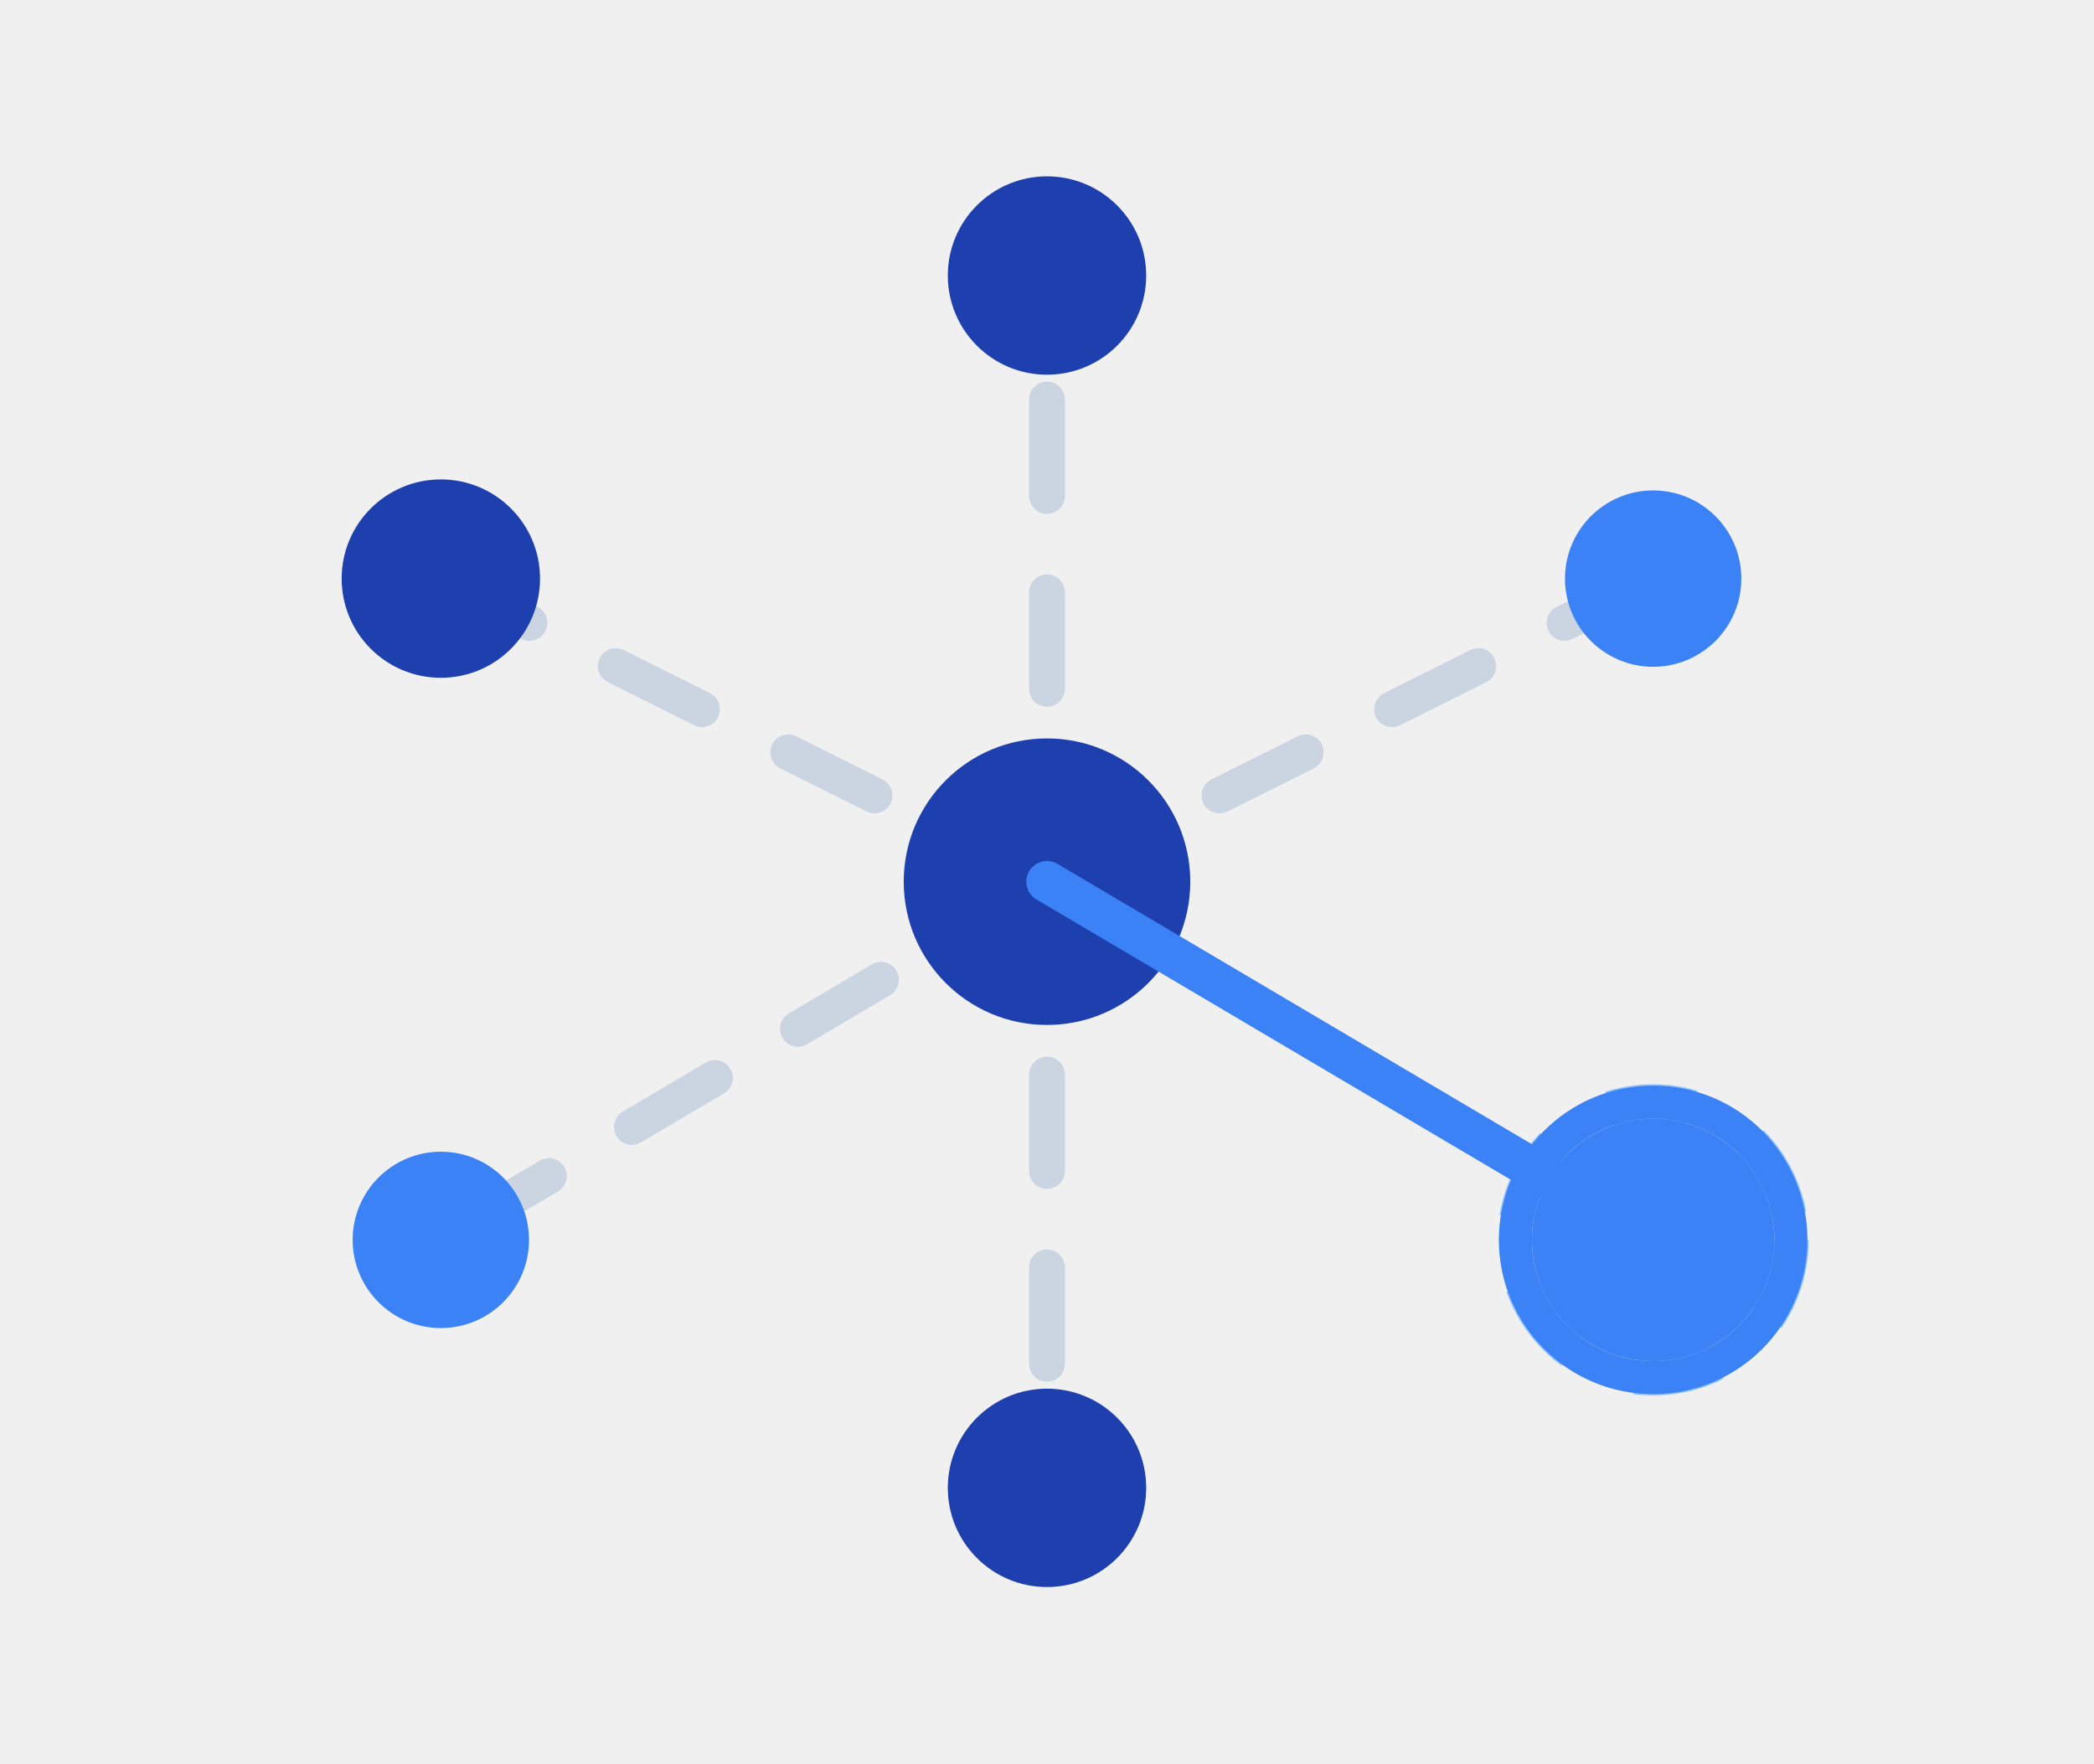
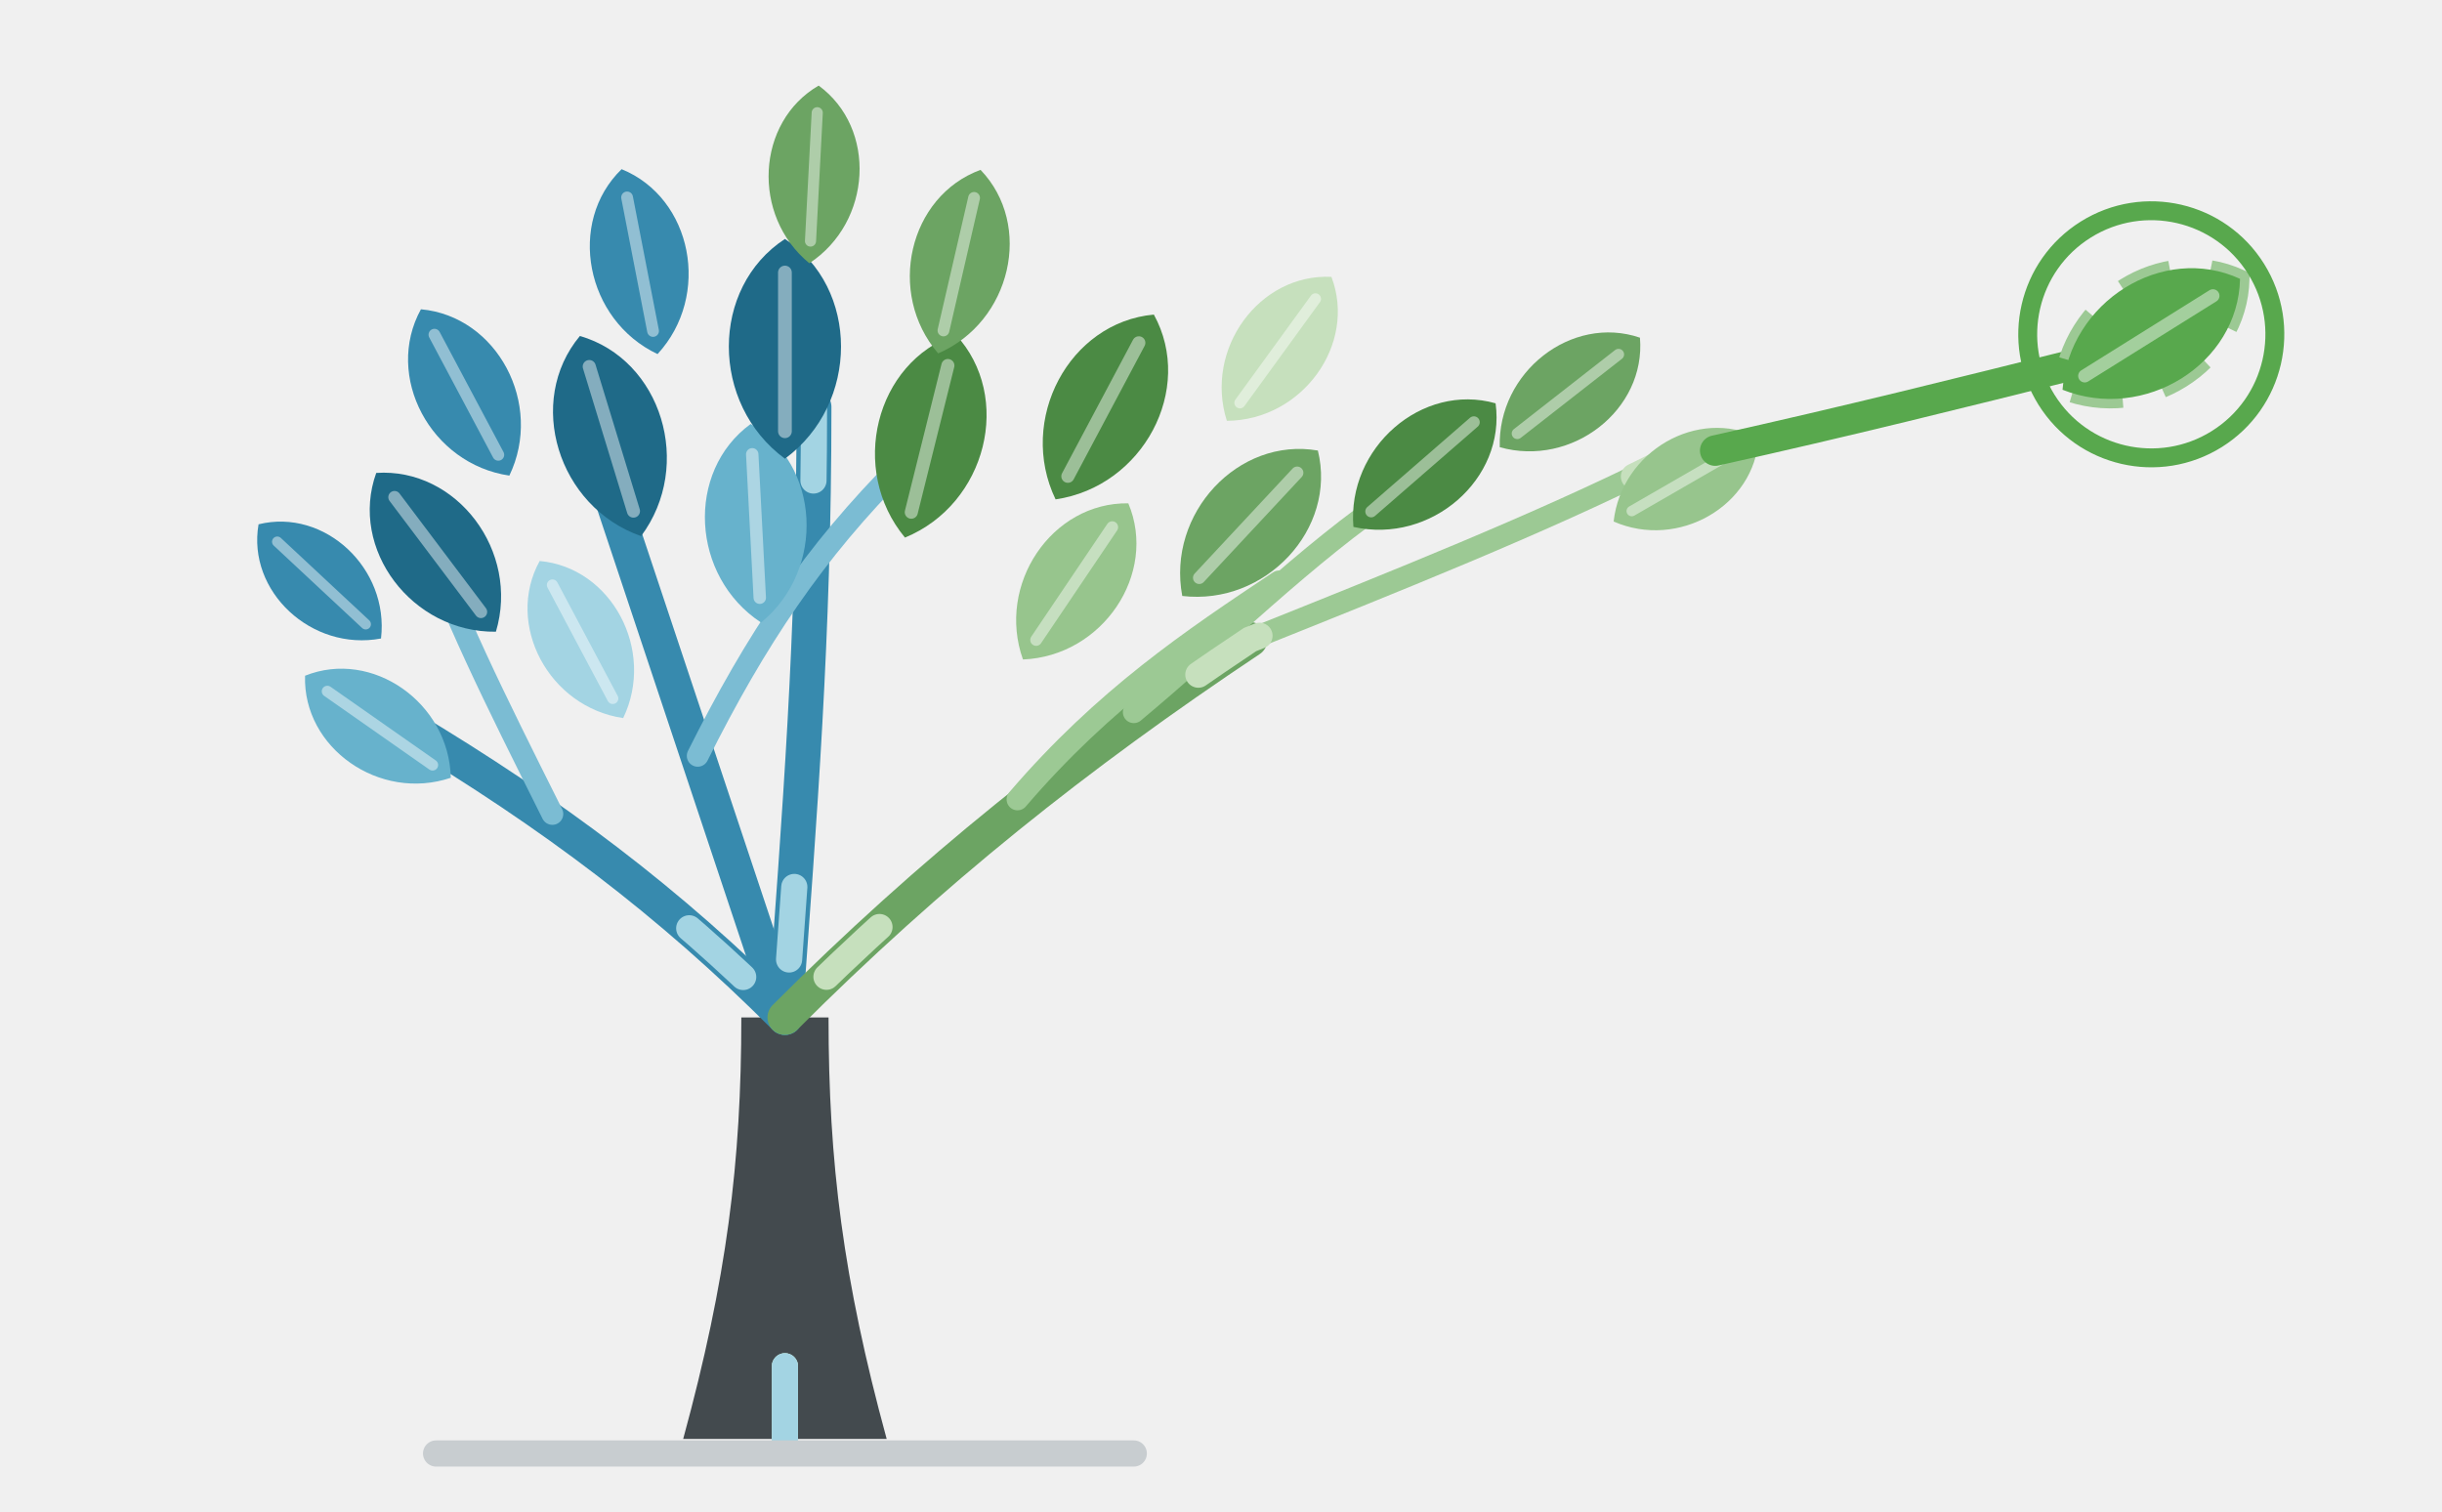
- <svg xmlns="http://www.w3.org/2000/svg" viewBox="0 0 76 64" width="76" height="64" role="img" aria-label="Signals travelling across the lab's network as a new member joins an open place">
+ <svg xmlns="http://www.w3.org/2000/svg" viewBox="0 0 168 104" width="168" height="104" role="img" aria-label="The lab drawn as a tree in leaf, putting out one more branch toward a leaf that has yet to open">
  <style>
-     .edge { fill: none; stroke: #cbd5e1; stroke-width: 1.3; stroke-linecap: round;
-             stroke-dasharray: 3.5 3.5; animation: flow 1.5s linear infinite; }
-     .e2 { animation-duration: 1.9s }  .e3 { animation-duration: 1.3s }
-     .e4 { animation-duration: 2.2s }  .e5 { animation-duration: 1.7s }
-     .hub  { fill: #1e40af; transform-box: fill-box; transform-origin: 50% 50%;
-             animation: beat 2.6s ease-in-out infinite; }
-     .node { fill: #1e40af; transform-box: fill-box; transform-origin: 50% 50%;
-             animation: blip 2.4s ease-in-out infinite; }
-     .n2 { animation-delay: .4s; fill: #3b82f6 }  .n3 { animation-delay: .8s }
-     .n4 { animation-delay: 1.2s; fill: #3b82f6 } .n5 { animation-delay: 1.6s }
+     /* palette taken from the lab logo: charcoal pot, teal-blue left, green right */
+     .wood  { fill: #434a4e }
+     .limb-b { fill: none; stroke: #378aae; stroke-width: 2.4; stroke-linecap: round }
+     .limb-g { fill: none; stroke: #6ca463; stroke-width: 2.4; stroke-linecap: round }
+     .twig-b { fill: none; stroke: #7bbcd3; stroke-width: 1.5; stroke-linecap: round }
+     .twig-g { fill: none; stroke: #9cc994; stroke-width: 1.5; stroke-linecap: round }
+     .soil  { fill: none; stroke: #c8cdd0; stroke-width: 1.8; stroke-linecap: round }

-     .slot { fill: none; stroke: #93c5fd; stroke-width: 1.3; stroke-dasharray: 3 2.5;
-             transform-box: fill-box; transform-origin: 50% 50%;
-             animation: slot 5s ease-in-out infinite, spin 9s linear infinite; }
-     .join-edge { fill: none; stroke: #3b82f6; stroke-width: 1.5; stroke-linecap: round;
-                  stroke-dasharray: 24; animation: link 5s ease-in-out infinite; }
-     .join-node { fill: #3b82f6; transform-box: fill-box; transform-origin: 50% 50%;
-                  animation: land 5s cubic-bezier(.3,1.4,.5,1) infinite; }
-     .pulse { fill: none; stroke: #3b82f6; stroke-width: 1.2; transform-box: fill-box;
-              transform-origin: 50% 50%; animation: pulse 5s ease-out infinite; }
+     .sap { fill: none; stroke-width: 1.8; stroke-linecap: round;
+            stroke-dasharray: 5 28; animation: rise 3s linear infinite }
+     .s1 { stroke: #a3d4e3 }
+     .s2 { stroke: #c6e0bd; animation-duration: 3.8s; animation-delay: .7s }
+     .s3 { stroke: #a3d4e3; animation-duration: 2.5s; animation-delay: 1.4s }

-     @keyframes flow  { to { stroke-dashoffset: -14 } }
-     @keyframes beat  { 0%, 100% { transform: scale(1) } 50% { transform: scale(1.12) } }
-     @keyframes blip  { 0%, 70%, 100% { transform: scale(1); opacity: .85 }
-                        35% { transform: scale(1.3); opacity: 1 } }
-     @keyframes slot  { 0%, 24% { opacity: 1 } 34%, 100% { opacity: 0 } }
-     @keyframes spin  { to { transform: rotate(360deg) } }
-     @keyframes link  { 0%, 22% { stroke-dashoffset: 24 } 40%, 92% { stroke-dashoffset: 0 }
-                        100% { stroke-dashoffset: 24 } }
-     @keyframes land  { 0%, 26% { transform: translate(10px, 9px) scale(0); opacity: 0 }
-                        42%, 92% { transform: translate(0, 0) scale(1); opacity: 1 }
-                        100% { transform: translate(10px, 9px) scale(0); opacity: 0 } }
-     @keyframes pulse { 0%, 42% { transform: scale(.6); opacity: 0 }
-                        54% { opacity: .5 } 74%, 100% { transform: scale(2.4); opacity: 0 } }
+     /* every leaf turns on the point where it meets its twig */
+     .leaf { transform-box: fill-box; transform-origin: 50% 100%;
+             animation: flutter 4.6s ease-in-out infinite }
+     .a { animation-delay: .25s } .b { animation-delay: .6s }  .c { animation-delay: .95s }
+     .d { animation-delay: 1.3s } .e { animation-delay: 1.65s } .f { animation-delay: 2s }
+     .g { animation-delay: 2.35s } .h { animation-delay: 2.7s } .i { animation-delay: 3.05s }
+ 
+     .new-limb { fill: none; stroke: #58a84d; stroke-width: 2.1; stroke-linecap: round;
+                 stroke-dasharray: 30; animation: grow 5.5s ease-in-out infinite }
+     .socket { fill: none; stroke: #9cc994; stroke-width: 1.3; stroke-dasharray: 3.5 2.8;
+               animation: socket 5.5s ease-in-out infinite }
+     .new-leaf { transform-box: fill-box; transform-origin: 50% 100%;
+                 animation: sprout 5.5s cubic-bezier(.3,1.5,.5,1) infinite }
+     .ring { fill: none; stroke: #58a84d; stroke-width: 1.3; transform-box: fill-box;
+             transform-origin: 50% 50%; animation: ring 5.5s ease-out infinite }
+ 
+     @keyframes rise    { to { stroke-dashoffset: -66 } }
+     @keyframes flutter { 0%, 100% { transform: rotate(-4.5deg) } 50% { transform: rotate(5deg) } }
+     @keyframes grow    { 0%, 26% { stroke-dashoffset: 30 } 46%, 92% { stroke-dashoffset: 0 }
+                          100% { stroke-dashoffset: 30 } }
+     @keyframes socket  { 0%, 30% { opacity: 1 } 44%, 100% { opacity: 0 } }
+     @keyframes sprout  { 0%, 40% { transform: scale(0); opacity: 0 }
+                          56%, 92% { transform: scale(1); opacity: 1 }
+                          100% { transform: scale(0); opacity: 0 } }
+     @keyframes ring    { 0%, 54% { transform: scale(.5); opacity: 0 }
+                          64% { opacity: .5 } 84%, 100% { transform: scale(2.2); opacity: 0 } }
    @media (prefers-reduced-motion: reduce) {
-       .edge, .hub, .node, .join-node, .slot, .pulse { animation: none }
-       .slot, .pulse { opacity: 0 }
-       .join-edge { animation: none; stroke-dashoffset: 0 }
-       .join-node { opacity: 1 }
+       .sap, .leaf, .socket, .new-leaf, .ring { animation: none }
+       .socket, .ring { opacity: 0 }
+       .new-limb { animation: none; stroke-dashoffset: 0 }
    }
  </style>
-   <path class="edge" d="M38 32 L16 21" />
-   <path class="edge e2" d="M38 32 L16 45" />
-   <path class="edge e3" d="M38 32 L38 10" />
-   <path class="edge e4" d="M38 32 L60 21" />
-   <path class="edge e5" d="M38 32 L38 54" />
-   <circle class="node" cx="16" cy="21" r="3.6" />
-   <circle class="node n2" cx="16" cy="45" r="3.2" />
-   <circle class="node n3" cx="38" cy="10" r="3.6" />
-   <circle class="node n4" cx="60" cy="21" r="3.2" />
-   <circle class="node n5" cx="38" cy="54" r="3.6" />
-   <circle class="hub" cx="38" cy="32" r="5.2" />
-   <circle class="slot" cx="60" cy="45" r="5" />
-   <path class="join-edge" d="M38 32 L60 45" />
-   <circle class="pulse" cx="60" cy="45" r="5" />
-   <circle class="join-node" cx="60" cy="45" r="4.4" />
+   <defs>
+     <g id="lf">
+       <path d="M0 -7.2 C4.9 -4 4.9 3.6 0 7.2 C-4.9 3.6 -4.9 -4 0 -7.2 Z" />
+       <path d="M0 -5 V5.4" fill="none" stroke="#ffffff" stroke-opacity=".45" stroke-width=".9" stroke-linecap="round" />
+     </g>
+     <g id="lfo">
+       <path d="M0 -7.2 C4.9 -4 4.9 3.6 0 7.2 C-4.9 3.6 -4.9 -4 0 -7.2 Z" />
+     </g>
+   </defs>
+   <path class="wood" d="M47 99 C50 88 51 80 51 70 L57 70 C57 80 58 88 61 99 Z" />
+   <path class="limb-b" d="M54 70 C46 62 38 56 28 50" />
+   <path class="limb-b" d="M54 70 C50 58 46 46 42 34" />
+   <path class="limb-b" d="M54 70 C55 56 56 44 56 28" />
+   <path class="limb-g" d="M54 70 C64 60 74 52 86 44" />
+   <path class="twig-b" d="M38 56 C34 48 31 42 29 36" />
+   <path class="twig-b" d="M48 52 C52 44 56 38 62 32" />
+   <path class="twig-g" d="M70 55 C76 48 82 44 88 40" />
+   <path class="twig-g" d="M86 44 C96 40 106 36 114 32" />
+   <path class="twig-g" d="M78 49 C84 44 90 38 96 34" />
+   <path class="sap s1" d="M54 99 C54 86 54 78 54 70 C55 56 56 44 56 28" />
+   <path class="sap s2" d="M54 99 C54 86 54 78 54 70 C64 60 74 52 86 44 C96 40 106 36 114 32" />
+   <path class="sap s3" d="M54 99 C54 86 54 78 54 70 C46 62 38 56 28 50" />
+   <g transform="translate(26 50) rotate(-55) scale(.85)">
+     <use class="leaf a" href="#lf" fill="#67b2cc" />
+   </g>
+   <g transform="translate(22 40) rotate(-47) scale(.8)">
+     <use class="leaf d" href="#lf" fill="#378aae" />
+   </g>
+   <g transform="translate(30 38) rotate(-37) scale(.95)">
+     <use class="leaf b" href="#lf" fill="#1f6a88" />
+   </g>
+   <g transform="translate(32 27) rotate(-28) scale(.9)">
+     <use class="leaf g" href="#lf" fill="#378aae" />
+   </g>
+   <g transform="translate(40 44) rotate(-28) scale(.85)">
+     <use class="leaf e" href="#lf" fill="#a3d4e3" />
+   </g>
+   <g transform="translate(42 30) rotate(-17)">
+     <use class="leaf c" href="#lf" fill="#1f6a88" />
+   </g>
+   <g transform="translate(44 18) rotate(-11) scale(.9)">
+     <use class="leaf h" href="#lf" fill="#378aae" />
+   </g>
+   <g transform="translate(52 36) rotate(-3) scale(.95)">
+     <use class="leaf f" href="#lf" fill="#67b2cc" />
+   </g>
+   <g transform="translate(54 24) rotate(0) scale(1.05)">
+     <use class="leaf i" href="#lf" fill="#1f6a88" />
+   </g>
+   <g transform="translate(56 12) rotate(3) scale(.85)">
+     <use class="leaf b" href="#lf" fill="#6ca463" />
+   </g>
+   <g transform="translate(64 30) rotate(14)">
+     <use class="leaf e" href="#lf" fill="#4b8a44" />
+   </g>
+   <g transform="translate(66 18) rotate(13) scale(.9)">
+     <use class="leaf a" href="#lf" fill="#6ca463" />
+   </g>
+   <g transform="translate(74 40) rotate(34) scale(.9)">
+     <use class="leaf g" href="#lf" fill="#97c58d" />
+   </g>
+   <g transform="translate(76 28) rotate(28)">
+     <use class="leaf c" href="#lf" fill="#4b8a44" />
+   </g>
+   <g transform="translate(86 36) rotate(43) scale(.95)">
+     <use class="leaf i" href="#lf" fill="#6ca463" />
+   </g>
+   <g transform="translate(88 24) rotate(36) scale(.85)">
+     <use class="leaf d" href="#lf" fill="#c6e0bd" />
+   </g>
+   <g transform="translate(98 32) rotate(49) scale(.9)">
+     <use class="leaf f" href="#lf" fill="#4b8a44" />
+   </g>
+   <g transform="translate(108 27) rotate(52) scale(.85)">
+     <use class="leaf h" href="#lf" fill="#6ca463" />
+   </g>
+   <g transform="translate(116 33) rotate(60) scale(.8)">
+     <use class="leaf b" href="#lf" fill="#97c58d" />
+   </g>
+   <path class="new-limb" d="M118 31 C127 29 135 27 143 25" />
+   <g transform="translate(148 23) rotate(58)">
+     <use class="socket" href="#lfo" />
+     <circle class="ring" cx="0" cy="0" r="8.5" />
+     <use class="new-leaf" href="#lf" fill="#58a84d" />
+   </g>
+   <path class="soil" d="M30 100 H78" />
</svg>
